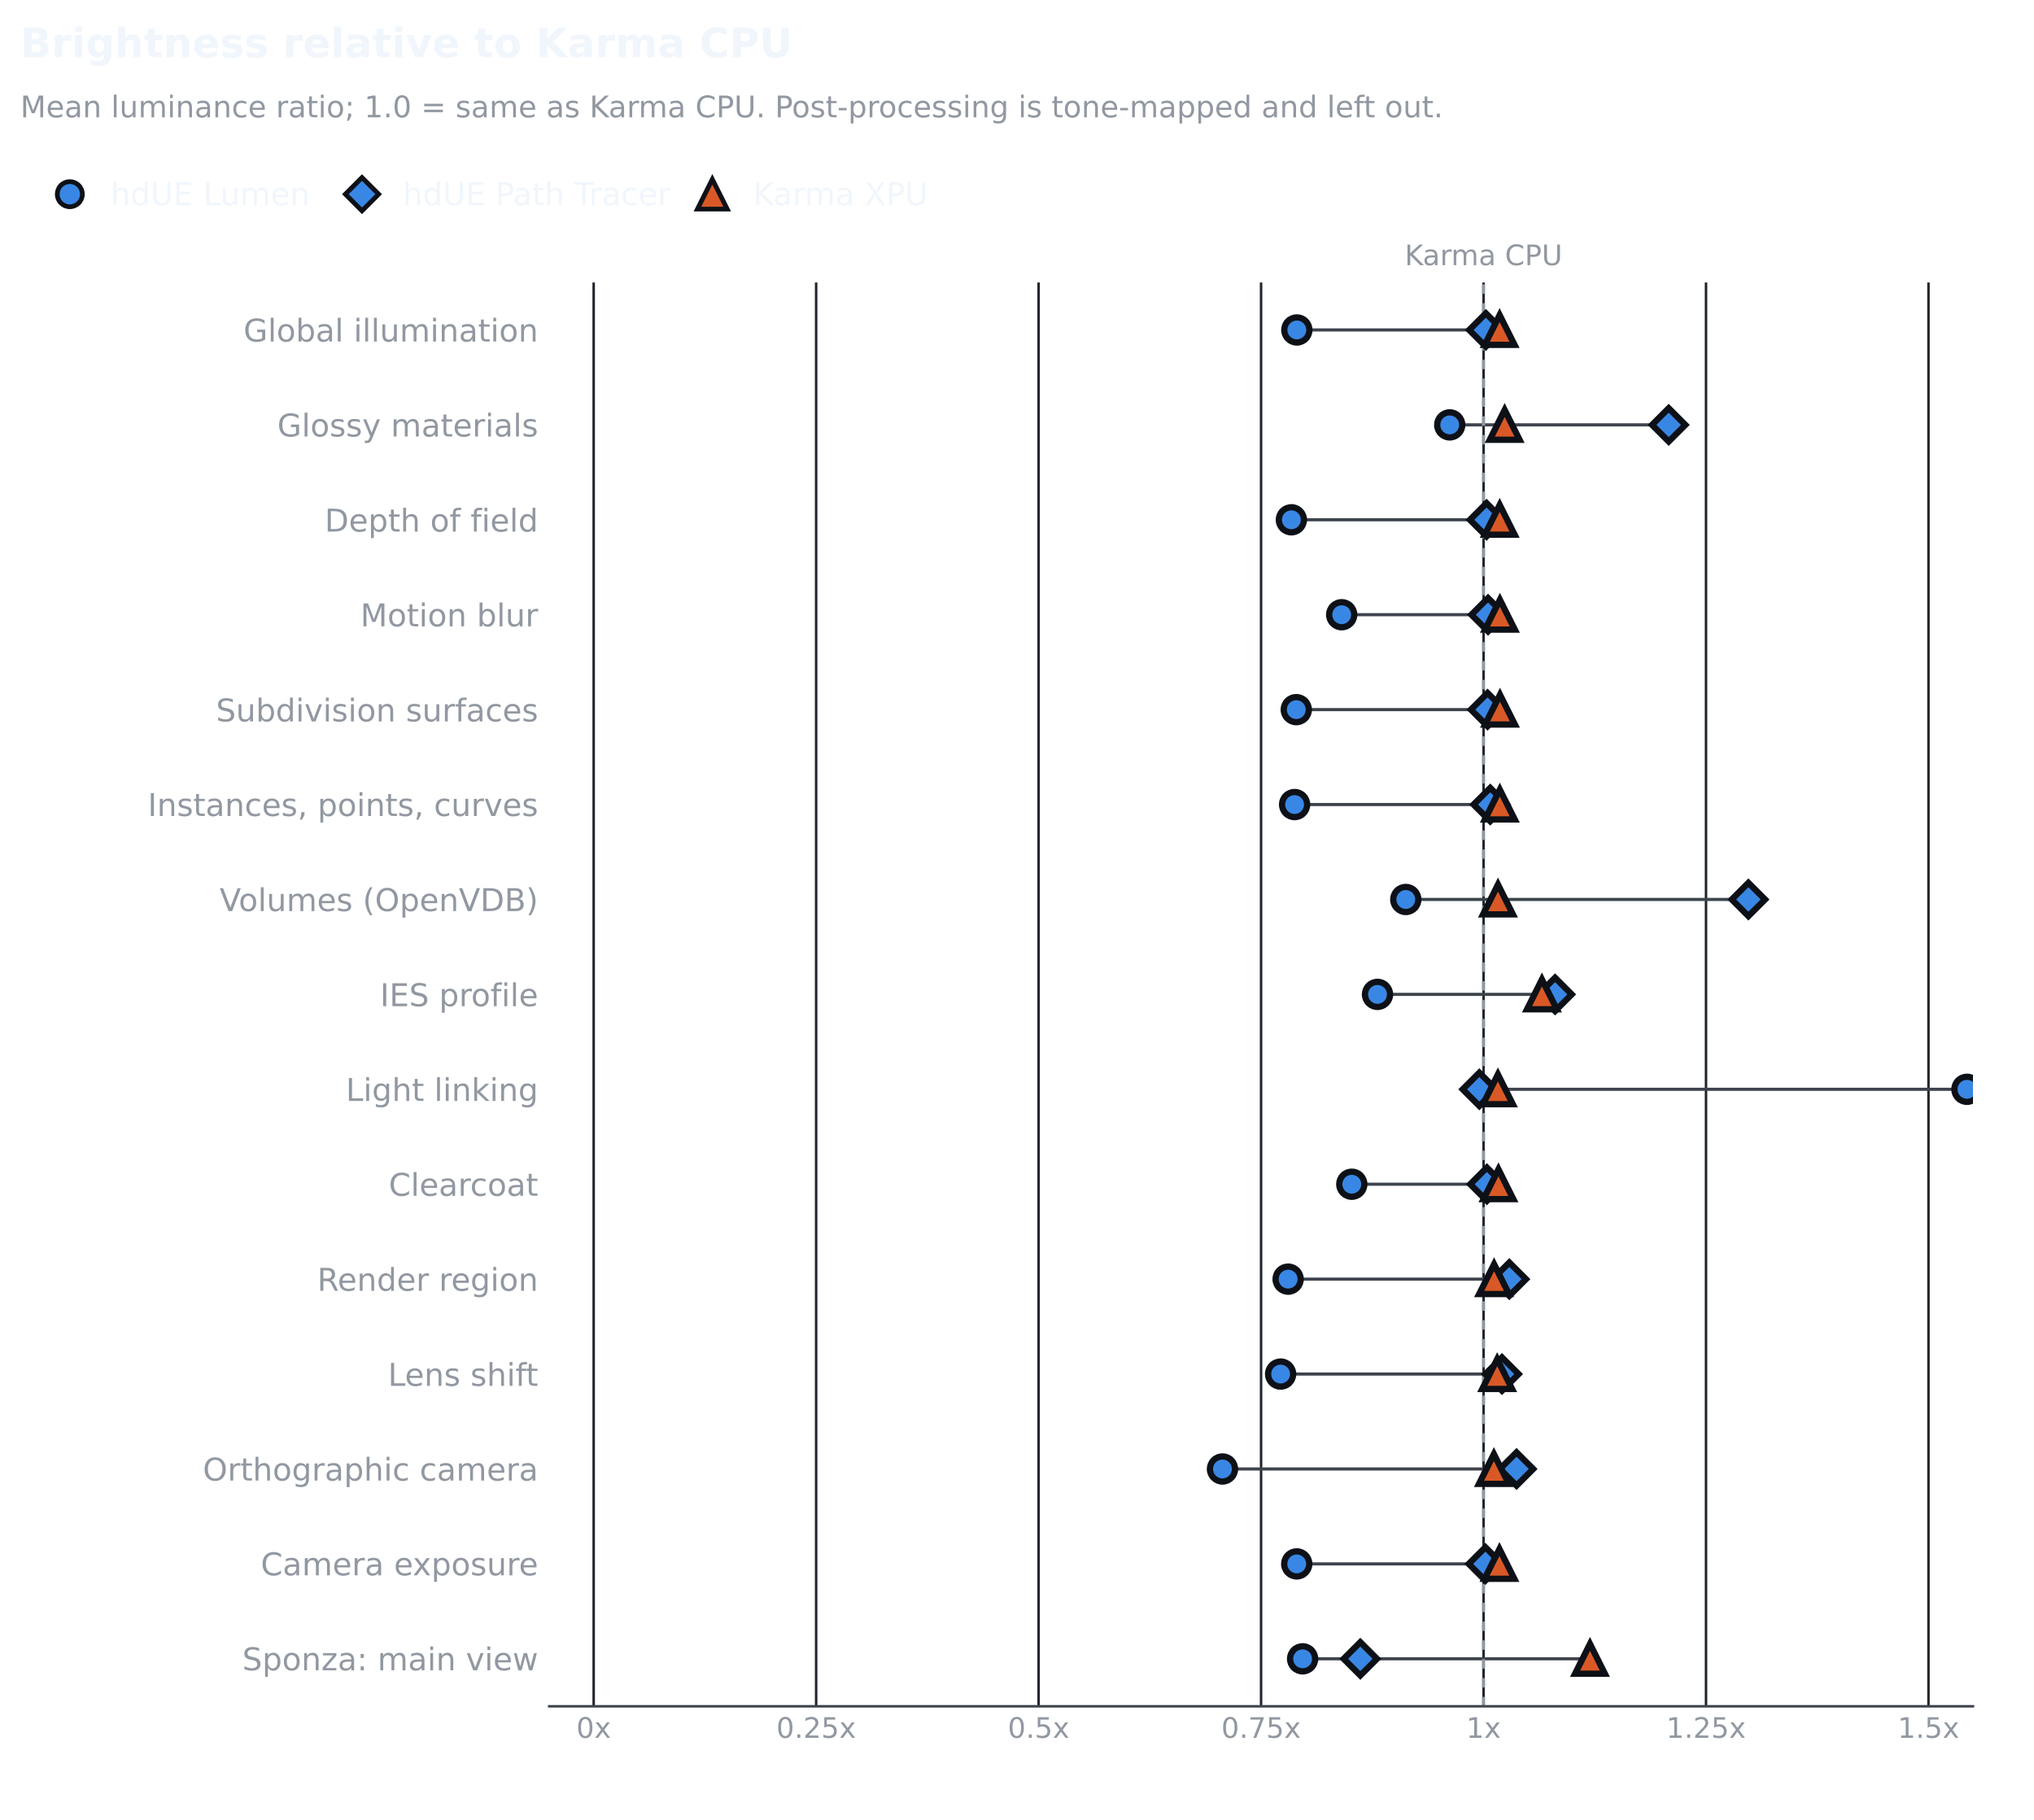
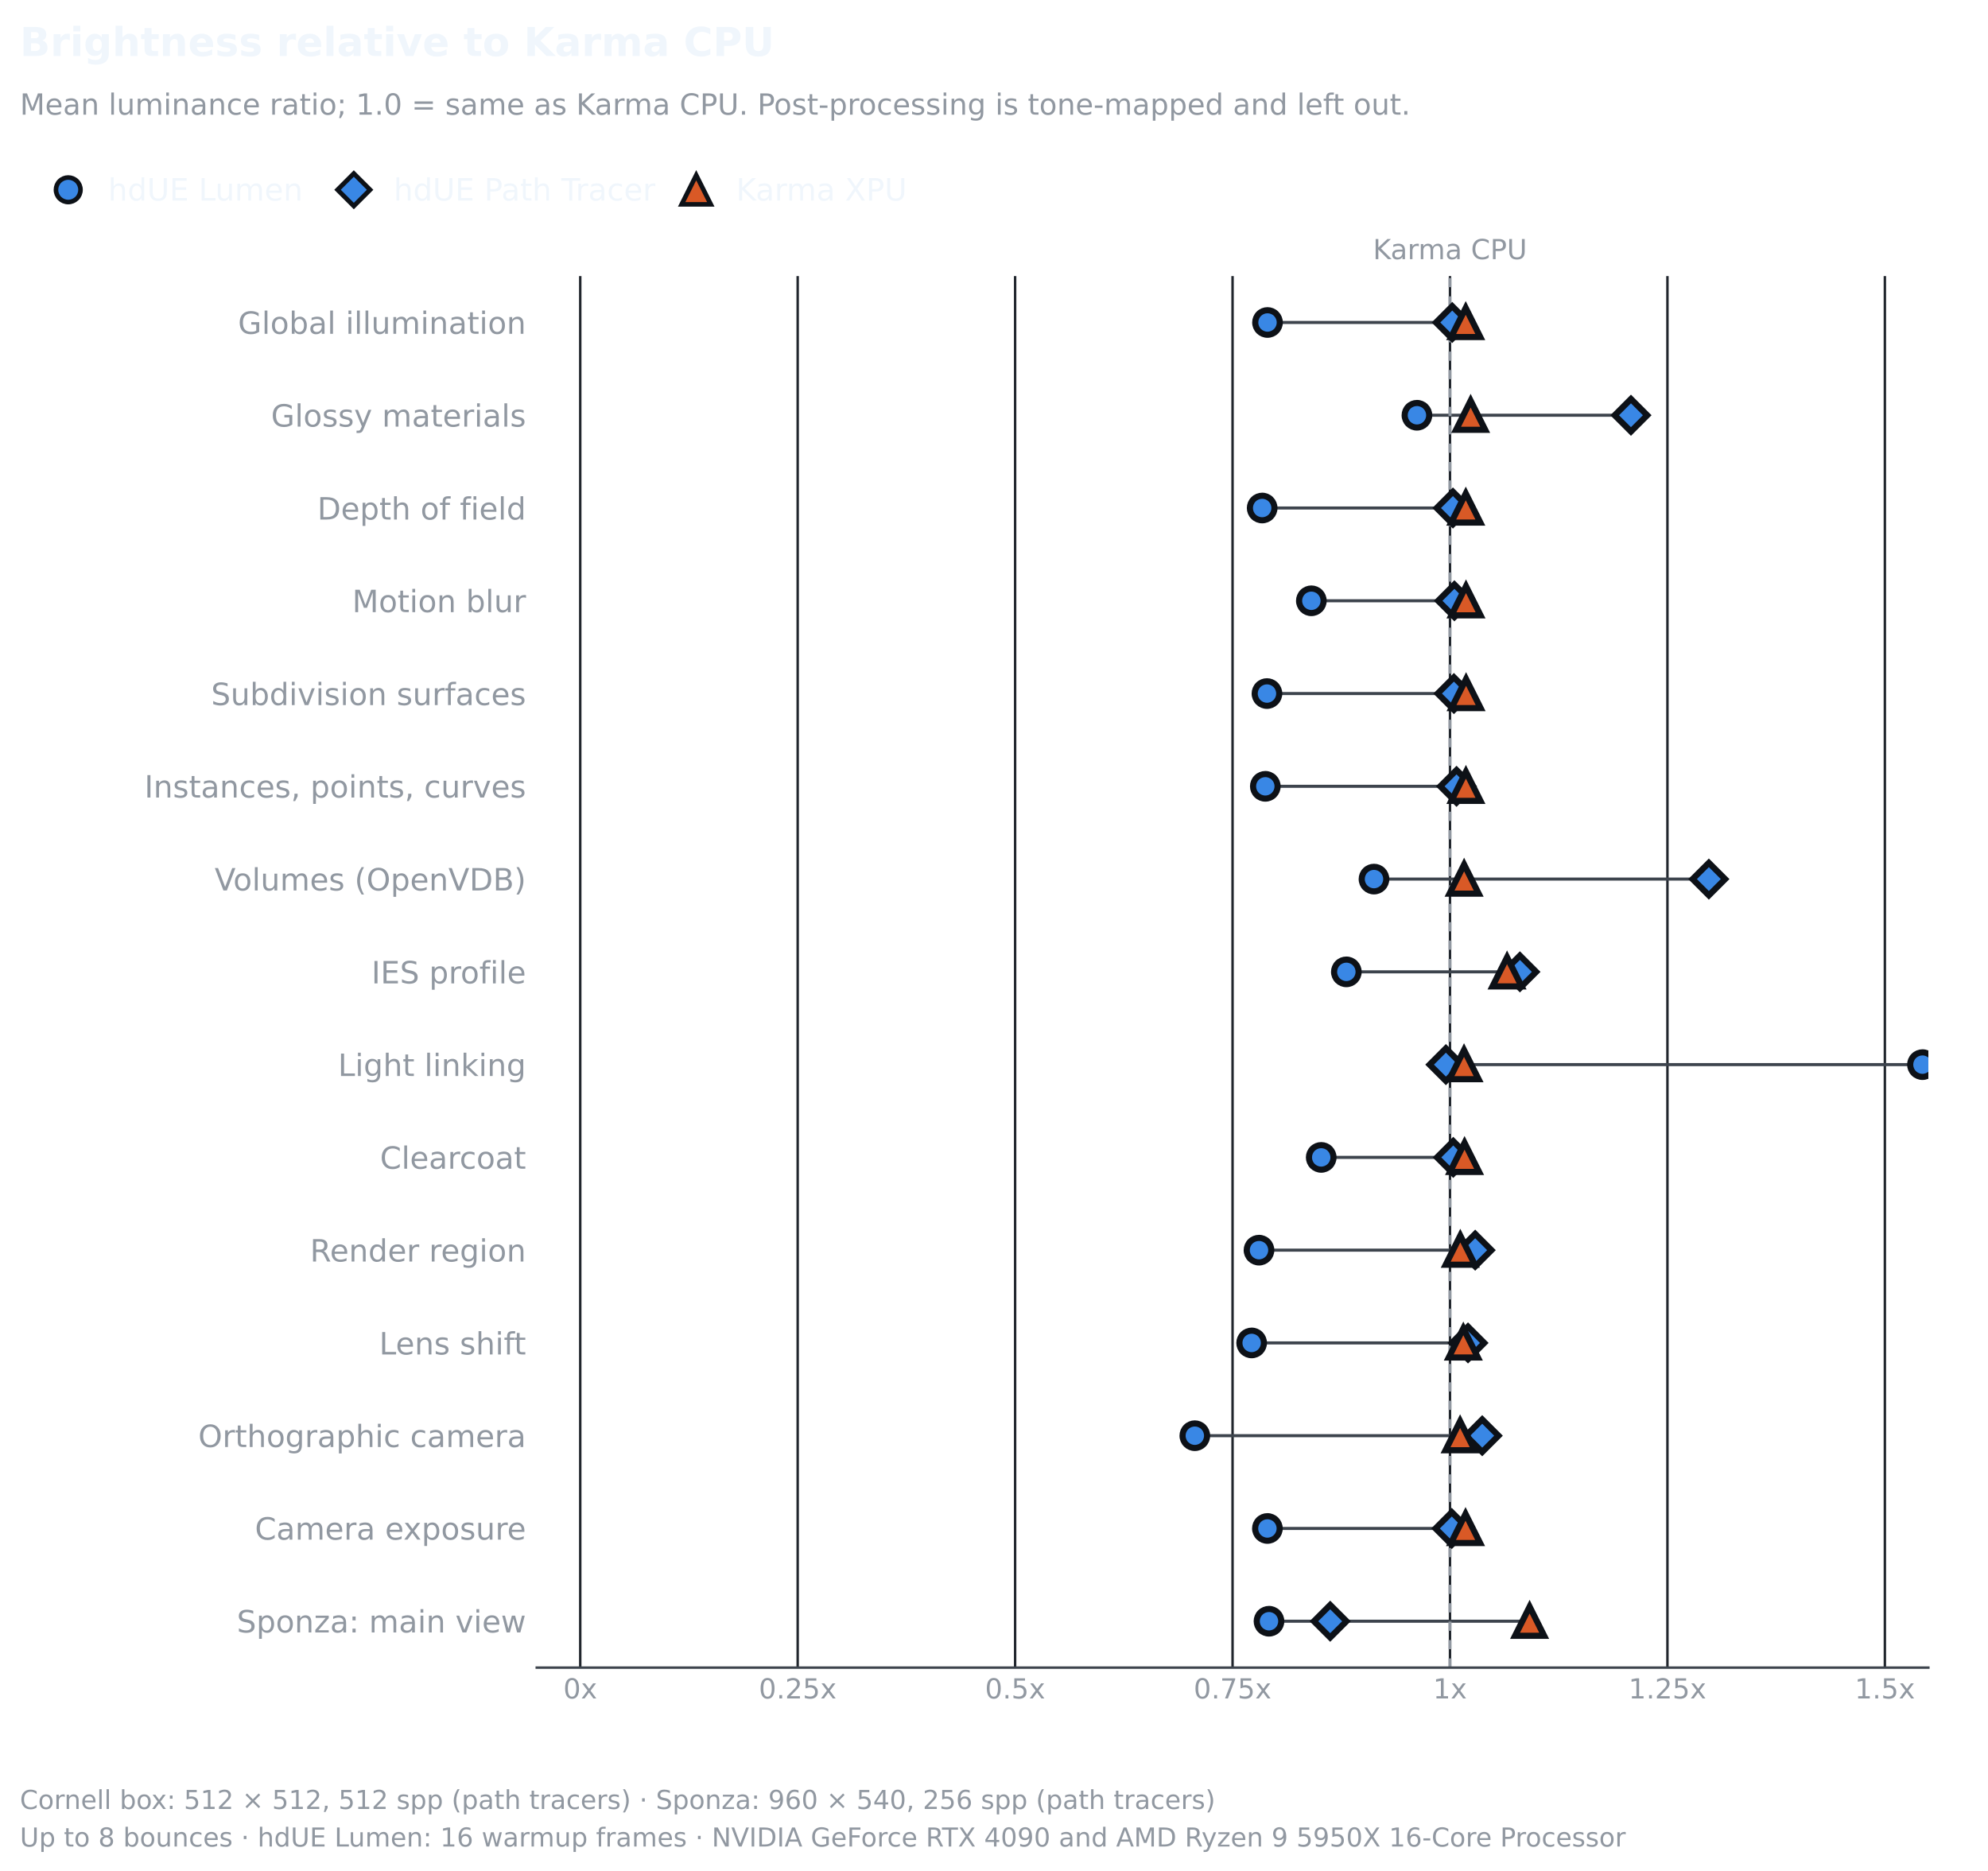
- <svg xmlns="http://www.w3.org/2000/svg" xmlns:xlink="http://www.w3.org/1999/xlink" width="648pt" height="579.6pt" viewBox="0 0 648 579.6" version="1.1">
+ <svg xmlns="http://www.w3.org/2000/svg" xmlns:xlink="http://www.w3.org/1999/xlink" width="648pt" height="609.84pt" viewBox="0 0 648 609.84" version="1.1">
  <defs>
    <style type="text/css">*{stroke-linejoin: round; stroke-linecap: butt}</style>
  </defs>
  <g id="figure_1">
    <g id="patch_1">
-       <path d="M 0 579.6  L 648 579.6  L 648 0  L 0 0  L 0 579.6  z " style="fill: none; opacity: 0" />
+       <path d="M 0 609.84  L 648 609.84  L 648 0  L 0 0  L 0 609.84  z " style="fill: none; opacity: 0" />
    </g>
    <g id="axes_1">
      <g id="patch_2">
        <path d="M 174.96 543.6  L 628.56 543.6  L 628.56 90  L 174.96 90  L 174.96 543.6  z " style="fill: none" />
      </g>
      <g id="matplotlib.axis_1">
        <g id="xtick_1">
          <g id="line2d_1">
-             <path d="M 189.135 543.6  L 189.135 90  " clip-path="url(#ped46e390b0)" style="fill: none; stroke: #21262d; stroke-width: 0.8; stroke-linecap: square" />
+             <path d="M 189.135 543.6  L 189.135 90  " clip-path="url(#pdb62220500)" style="fill: none; stroke: #21262d; stroke-width: 0.8; stroke-linecap: square" />
          </g>
          <g id="line2d_2" />
          <g id="text_1">
            <text style="font-size: 9px; font-family: 'Segoe UI', 'DejaVu Sans'; text-anchor: middle; fill: #9198a1" x="189.135" y="553.652" transform="rotate(-0 189.135 553.6522)">0x</text>
          </g>
        </g>
        <g id="xtick_2">
          <g id="line2d_3">
-             <path d="M 260.01 543.6  L 260.01 90  " clip-path="url(#ped46e390b0)" style="fill: none; stroke: #21262d; stroke-width: 0.8; stroke-linecap: square" />
+             <path d="M 260.01 543.6  L 260.01 90  " clip-path="url(#pdb62220500)" style="fill: none; stroke: #21262d; stroke-width: 0.8; stroke-linecap: square" />
          </g>
          <g id="line2d_4" />
          <g id="text_2">
            <text style="font-size: 9px; font-family: 'Segoe UI', 'DejaVu Sans'; text-anchor: middle; fill: #9198a1" x="260.01" y="553.652" transform="rotate(-0 260.01 553.6522)">0.25x</text>
          </g>
        </g>
        <g id="xtick_3">
          <g id="line2d_5">
-             <path d="M 330.885 543.6  L 330.885 90  " clip-path="url(#ped46e390b0)" style="fill: none; stroke: #21262d; stroke-width: 0.8; stroke-linecap: square" />
+             <path d="M 330.885 543.6  L 330.885 90  " clip-path="url(#pdb62220500)" style="fill: none; stroke: #21262d; stroke-width: 0.8; stroke-linecap: square" />
          </g>
          <g id="line2d_6" />
          <g id="text_3">
            <text style="font-size: 9px; font-family: 'Segoe UI', 'DejaVu Sans'; text-anchor: middle; fill: #9198a1" x="330.885" y="553.652" transform="rotate(-0 330.885 553.6522)">0.5x</text>
          </g>
        </g>
        <g id="xtick_4">
          <g id="line2d_7">
-             <path d="M 401.76 543.6  L 401.76 90  " clip-path="url(#ped46e390b0)" style="fill: none; stroke: #21262d; stroke-width: 0.8; stroke-linecap: square" />
+             <path d="M 401.76 543.6  L 401.76 90  " clip-path="url(#pdb62220500)" style="fill: none; stroke: #21262d; stroke-width: 0.8; stroke-linecap: square" />
          </g>
          <g id="line2d_8" />
          <g id="text_4">
            <text style="font-size: 9px; font-family: 'Segoe UI', 'DejaVu Sans'; text-anchor: middle; fill: #9198a1" x="401.76" y="553.652" transform="rotate(-0 401.76 553.6522)">0.75x</text>
          </g>
        </g>
        <g id="xtick_5">
          <g id="line2d_9">
-             <path d="M 472.635 543.6  L 472.635 90  " clip-path="url(#ped46e390b0)" style="fill: none; stroke: #21262d; stroke-width: 0.8; stroke-linecap: square" />
+             <path d="M 472.635 543.6  L 472.635 90  " clip-path="url(#pdb62220500)" style="fill: none; stroke: #21262d; stroke-width: 0.8; stroke-linecap: square" />
          </g>
          <g id="line2d_10" />
          <g id="text_5">
            <text style="font-size: 9px; font-family: 'Segoe UI', 'DejaVu Sans'; text-anchor: middle; fill: #9198a1" x="472.635" y="553.652" transform="rotate(-0 472.635 553.6522)">1x</text>
          </g>
        </g>
        <g id="xtick_6">
          <g id="line2d_11">
-             <path d="M 543.51 543.6  L 543.51 90  " clip-path="url(#ped46e390b0)" style="fill: none; stroke: #21262d; stroke-width: 0.8; stroke-linecap: square" />
+             <path d="M 543.51 543.6  L 543.51 90  " clip-path="url(#pdb62220500)" style="fill: none; stroke: #21262d; stroke-width: 0.8; stroke-linecap: square" />
          </g>
          <g id="line2d_12" />
          <g id="text_6">
            <text style="font-size: 9px; font-family: 'Segoe UI', 'DejaVu Sans'; text-anchor: middle; fill: #9198a1" x="543.51" y="553.652" transform="rotate(-0 543.51 553.6522)">1.25x</text>
          </g>
        </g>
        <g id="xtick_7">
          <g id="line2d_13">
-             <path d="M 614.385 543.6  L 614.385 90  " clip-path="url(#ped46e390b0)" style="fill: none; stroke: #21262d; stroke-width: 0.8; stroke-linecap: square" />
+             <path d="M 614.385 543.6  L 614.385 90  " clip-path="url(#pdb62220500)" style="fill: none; stroke: #21262d; stroke-width: 0.8; stroke-linecap: square" />
          </g>
          <g id="line2d_14" />
          <g id="text_7">
            <text style="font-size: 9px; font-family: 'Segoe UI', 'DejaVu Sans'; text-anchor: middle; fill: #9198a1" x="614.385" y="553.652" transform="rotate(-0 614.385 553.6522)">1.5x</text>
          </g>
        </g>
      </g>
      <g id="matplotlib.axis_2">
        <g id="ytick_1">
          <g id="line2d_15" />
          <g id="text_8">
            <text style="font-size: 10px; font-family: 'Segoe UI', 'DejaVu Sans'; text-anchor: end; fill: #9198a1" x="171.46" y="108.822" transform="rotate(-0 171.46 108.8216)">Global illumination</text>
          </g>
        </g>
        <g id="ytick_2">
          <g id="line2d_16" />
          <g id="text_9">
            <text style="font-size: 10px; font-family: 'Segoe UI', 'DejaVu Sans'; text-anchor: end; fill: #9198a1" x="171.46" y="139.062" transform="rotate(-0 171.46 139.0616)">Glossy materials</text>
          </g>
        </g>
        <g id="ytick_3">
          <g id="line2d_17" />
          <g id="text_10">
            <text style="font-size: 10px; font-family: 'Segoe UI', 'DejaVu Sans'; text-anchor: end; fill: #9198a1" x="171.46" y="169.355" transform="rotate(-0 171.46 169.3547)">Depth of field</text>
          </g>
        </g>
        <g id="ytick_4">
          <g id="line2d_18" />
          <g id="text_11">
            <text style="font-size: 10px; font-family: 'Segoe UI', 'DejaVu Sans'; text-anchor: end; fill: #9198a1" x="171.46" y="199.542" transform="rotate(-0 171.46 199.5416)">Motion blur</text>
          </g>
        </g>
        <g id="ytick_5">
          <g id="line2d_19" />
          <g id="text_12">
            <text style="font-size: 10px; font-family: 'Segoe UI', 'DejaVu Sans'; text-anchor: end; fill: #9198a1" x="171.46" y="229.835" transform="rotate(-0 171.46 229.8347)">Subdivision surfaces</text>
          </g>
        </g>
        <g id="ytick_6">
          <g id="line2d_20" />
          <g id="text_13">
            <text style="font-size: 10px; font-family: 'Segoe UI', 'DejaVu Sans'; text-anchor: end; fill: #9198a1" x="171.46" y="259.975" transform="rotate(-0 171.46 259.9747)">Instances, points, curves</text>
          </g>
        </g>
        <g id="ytick_7">
          <g id="line2d_21" />
          <g id="text_14">
            <text style="font-size: 10px; font-family: 'Segoe UI', 'DejaVu Sans'; text-anchor: end; fill: #9198a1" x="171.46" y="290.262" transform="rotate(-0 171.46 290.2616)">Volumes (OpenVDB)</text>
          </g>
        </g>
        <g id="ytick_8">
          <g id="line2d_22" />
          <g id="text_15">
            <text style="font-size: 10px; font-family: 'Segoe UI', 'DejaVu Sans'; text-anchor: end; fill: #9198a1" x="171.46" y="320.555" transform="rotate(-0 171.46 320.5547)">IES profile</text>
          </g>
        </g>
        <g id="ytick_9">
          <g id="line2d_23" />
          <g id="text_16">
            <text style="font-size: 10px; font-family: 'Segoe UI', 'DejaVu Sans'; text-anchor: end; fill: #9198a1" x="171.46" y="350.742" transform="rotate(-0 171.46 350.7416)">Light linking</text>
          </g>
        </g>
        <g id="ytick_10">
          <g id="line2d_24" />
          <g id="text_17">
            <text style="font-size: 10px; font-family: 'Segoe UI', 'DejaVu Sans'; text-anchor: end; fill: #9198a1" x="171.46" y="380.982" transform="rotate(-0 171.46 380.9816)">Clearcoat</text>
          </g>
        </g>
        <g id="ytick_11">
          <g id="line2d_25" />
          <g id="text_18">
            <text style="font-size: 10px; font-family: 'Segoe UI', 'DejaVu Sans'; text-anchor: end; fill: #9198a1" x="171.46" y="411.222" transform="rotate(-0 171.46 411.2216)">Render region</text>
          </g>
        </g>
        <g id="ytick_12">
          <g id="line2d_26" />
          <g id="text_19">
            <text style="font-size: 10px; font-family: 'Segoe UI', 'DejaVu Sans'; text-anchor: end; fill: #9198a1" x="171.46" y="441.515" transform="rotate(-0 171.46 441.5147)">Lens shift</text>
          </g>
        </g>
        <g id="ytick_13">
          <g id="line2d_27" />
          <g id="text_20">
            <text style="font-size: 10px; font-family: 'Segoe UI', 'DejaVu Sans'; text-anchor: end; fill: #9198a1" x="171.46" y="471.702" transform="rotate(-0 171.46 471.7016)">Orthographic camera</text>
          </g>
        </g>
        <g id="ytick_14">
          <g id="line2d_28" />
          <g id="text_21">
            <text style="font-size: 10px; font-family: 'Segoe UI', 'DejaVu Sans'; text-anchor: end; fill: #9198a1" x="171.46" y="501.88" transform="rotate(-0 171.46 501.8801)">Camera exposure</text>
          </g>
        </g>
        <g id="ytick_15">
          <g id="line2d_29" />
          <g id="text_22">
            <text style="font-size: 10px; font-family: 'Segoe UI', 'DejaVu Sans'; text-anchor: end; fill: #9198a1" x="171.46" y="532.135" transform="rotate(-0 171.46 532.1347)">Sponza: main view</text>
          </g>
        </g>
      </g>
      <g id="line2d_30">
-         <path d="M 413.15 105.12  L 477.759 105.12  " clip-path="url(#ped46e390b0)" style="fill: none; stroke: #3d444d; stroke-linecap: square" />
+         <path d="M 413.15 105.12  L 477.759 105.12  " clip-path="url(#pdb62220500)" style="fill: none; stroke: #3d444d; stroke-linecap: square" />
      </g>
      <g id="line2d_31">
-         <path d="M 461.857 135.36  L 531.619 135.36  " clip-path="url(#ped46e390b0)" style="fill: none; stroke: #3d444d; stroke-linecap: square" />
+         <path d="M 461.857 135.36  L 531.619 135.36  " clip-path="url(#pdb62220500)" style="fill: none; stroke: #3d444d; stroke-linecap: square" />
      </g>
      <g id="line2d_32">
-         <path d="M 411.409 165.6  L 477.783 165.6  " clip-path="url(#ped46e390b0)" style="fill: none; stroke: #3d444d; stroke-linecap: square" />
+         <path d="M 411.409 165.6  L 477.783 165.6  " clip-path="url(#pdb62220500)" style="fill: none; stroke: #3d444d; stroke-linecap: square" />
      </g>
      <g id="line2d_33">
-         <path d="M 427.441 195.84  L 477.847 195.84  " clip-path="url(#ped46e390b0)" style="fill: none; stroke: #3d444d; stroke-linecap: square" />
+         <path d="M 427.441 195.84  L 477.847 195.84  " clip-path="url(#pdb62220500)" style="fill: none; stroke: #3d444d; stroke-linecap: square" />
      </g>
      <g id="line2d_34">
-         <path d="M 412.973 226.08  L 477.873 226.08  " clip-path="url(#ped46e390b0)" style="fill: none; stroke: #3d444d; stroke-linecap: square" />
+         <path d="M 412.973 226.08  L 477.873 226.08  " clip-path="url(#pdb62220500)" style="fill: none; stroke: #3d444d; stroke-linecap: square" />
      </g>
      <g id="line2d_35">
-         <path d="M 412.437 256.32  L 477.823 256.32  " clip-path="url(#ped46e390b0)" style="fill: none; stroke: #3d444d; stroke-linecap: square" />
+         <path d="M 412.437 256.32  L 477.823 256.32  " clip-path="url(#pdb62220500)" style="fill: none; stroke: #3d444d; stroke-linecap: square" />
      </g>
      <g id="line2d_36">
-         <path d="M 447.86 286.56  L 557.011 286.56  " clip-path="url(#ped46e390b0)" style="fill: none; stroke: #3d444d; stroke-linecap: square" />
+         <path d="M 447.86 286.56  L 557.011 286.56  " clip-path="url(#pdb62220500)" style="fill: none; stroke: #3d444d; stroke-linecap: square" />
      </g>
      <g id="line2d_37">
-         <path d="M 438.849 316.8  L 495.421 316.8  " clip-path="url(#ped46e390b0)" style="fill: none; stroke: #3d444d; stroke-linecap: square" />
+         <path d="M 438.849 316.8  L 495.421 316.8  " clip-path="url(#pdb62220500)" style="fill: none; stroke: #3d444d; stroke-linecap: square" />
      </g>
      <g id="line2d_38">
-         <path d="M 471.293 347.04  L 626.634 347.04  " clip-path="url(#ped46e390b0)" style="fill: none; stroke: #3d444d; stroke-linecap: square" />
+         <path d="M 471.293 347.04  L 626.634 347.04  " clip-path="url(#pdb62220500)" style="fill: none; stroke: #3d444d; stroke-linecap: square" />
      </g>
      <g id="line2d_39">
-         <path d="M 430.657 377.28  L 477.378 377.28  " clip-path="url(#ped46e390b0)" style="fill: none; stroke: #3d444d; stroke-linecap: square" />
+         <path d="M 430.657 377.28  L 477.378 377.28  " clip-path="url(#pdb62220500)" style="fill: none; stroke: #3d444d; stroke-linecap: square" />
      </g>
      <g id="line2d_40">
-         <path d="M 410.377 407.52  L 480.845 407.52  " clip-path="url(#ped46e390b0)" style="fill: none; stroke: #3d444d; stroke-linecap: square" />
+         <path d="M 410.377 407.52  L 480.845 407.52  " clip-path="url(#pdb62220500)" style="fill: none; stroke: #3d444d; stroke-linecap: square" />
      </g>
      <g id="line2d_41">
-         <path d="M 407.98 437.76  L 478.503 437.76  " clip-path="url(#ped46e390b0)" style="fill: none; stroke: #3d444d; stroke-linecap: square" />
+         <path d="M 407.98 437.76  L 478.503 437.76  " clip-path="url(#pdb62220500)" style="fill: none; stroke: #3d444d; stroke-linecap: square" />
      </g>
      <g id="line2d_42">
-         <path d="M 389.46 468  L 483.14 468  " clip-path="url(#ped46e390b0)" style="fill: none; stroke: #3d444d; stroke-linecap: square" />
+         <path d="M 389.46 468  L 483.14 468  " clip-path="url(#pdb62220500)" style="fill: none; stroke: #3d444d; stroke-linecap: square" />
      </g>
      <g id="line2d_43">
-         <path d="M 413.117 498.24  L 477.702 498.24  " clip-path="url(#ped46e390b0)" style="fill: none; stroke: #3d444d; stroke-linecap: square" />
+         <path d="M 413.117 498.24  L 477.702 498.24  " clip-path="url(#pdb62220500)" style="fill: none; stroke: #3d444d; stroke-linecap: square" />
      </g>
      <g id="line2d_44">
-         <path d="M 414.986 528.48  L 506.54 528.48  " clip-path="url(#ped46e390b0)" style="fill: none; stroke: #3d444d; stroke-linecap: square" />
+         <path d="M 413.634 528.48  L 498.584 528.48  " clip-path="url(#pdb62220500)" style="fill: none; stroke: #3d444d; stroke-linecap: square" />
      </g>
      <g id="line2d_45">
-         <path d="M 472.635 543.6  L 472.635 90  " clip-path="url(#ped46e390b0)" style="fill: none; stroke-dasharray: 3,3; stroke-dashoffset: 0; stroke: #9198a1" />
+         <path d="M 472.635 543.6  L 472.635 90  " clip-path="url(#pdb62220500)" style="fill: none; stroke-dasharray: 3,3; stroke-dashoffset: 0; stroke: #9198a1" />
      </g>
      <g id="patch_3">
        <path d="M 174.96 543.6  L 628.56 543.6  " style="fill: none; stroke: #3d444d; stroke-width: 0.8; stroke-linejoin: miter; stroke-linecap: square" />
      </g>
      <g id="text_23">
        <text style="font-size: 9px; font-family: 'Segoe UI', 'DejaVu Sans'; text-anchor: middle; fill: #9198a1" x="472.635" y="84.477" transform="rotate(-0 472.635 84.47716)">Karma CPU</text>
      </g>
      <g id="line2d_46">
        <defs>
-           <path id="m533c2089a9" d="M 0 4  C 1.061 4 2.078 3.579 2.828 2.828  C 3.579 2.078 4 1.061 4 0  C 4 -1.061 3.579 -2.078 2.828 -2.828  C 2.078 -3.579 1.061 -4 0 -4  C -1.061 -4 -2.078 -3.579 -2.828 -2.828  C -3.579 -2.078 -4 -1.061 -4 0  C -4 1.061 -3.579 2.078 -2.828 2.828  C -2.078 3.579 -1.061 4 0 4  z " style="stroke: #0d1117; stroke-width: 2" />
+           <path id="m881082eec8" d="M 0 4  C 1.061 4 2.078 3.579 2.828 2.828  C 3.579 2.078 4 1.061 4 0  C 4 -1.061 3.579 -2.078 2.828 -2.828  C 2.078 -3.579 1.061 -4 0 -4  C -1.061 -4 -2.078 -3.579 -2.828 -2.828  C -3.579 -2.078 -4 -1.061 -4 0  C -4 1.061 -3.579 2.078 -2.828 2.828  C -2.078 3.579 -1.061 4 0 4  z " style="stroke: #0d1117; stroke-width: 2" />
        </defs>
-         <g clip-path="url(#ped46e390b0)">
-           <use xlink:href="#m533c2089a9" x="413.15" y="105.12" style="fill: #3987e5; stroke: #0d1117; stroke-width: 2" />
+         <g clip-path="url(#pdb62220500)">
+           <use xlink:href="#m881082eec8" x="413.15" y="105.12" style="fill: #3987e5; stroke: #0d1117; stroke-width: 2" />
        </g>
      </g>
      <g id="line2d_47">
        <defs>
-           <path id="m0604f01a36" d="M 0 5.303  L 5.303 0  L 0 -5.303  L -5.303 0  z " style="stroke: #0d1117; stroke-width: 2; stroke-linejoin: miter" />
+           <path id="m484deb08c0" d="M 0 5.303  L 5.303 0  L 0 -5.303  L -5.303 0  z " style="stroke: #0d1117; stroke-width: 2; stroke-linejoin: miter" />
        </defs>
-         <g clip-path="url(#ped46e390b0)">
-           <use xlink:href="#m0604f01a36" x="473.367" y="105.12" style="fill: #3987e5; stroke: #0d1117; stroke-width: 2; stroke-linejoin: miter" />
+         <g clip-path="url(#pdb62220500)">
+           <use xlink:href="#m484deb08c0" x="473.367" y="105.12" style="fill: #3987e5; stroke: #0d1117; stroke-width: 2; stroke-linejoin: miter" />
        </g>
      </g>
      <g id="line2d_48">
        <defs>
-           <path id="ma9062a4e14" d="M 0 -4.75  L -4.75 4.75  L 4.75 4.75  z " style="stroke: #0d1117; stroke-width: 2; stroke-linejoin: miter" />
+           <path id="md2a7638e0c" d="M 0 -4.75  L -4.75 4.75  L 4.75 4.75  z " style="stroke: #0d1117; stroke-width: 2; stroke-linejoin: miter" />
        </defs>
-         <g clip-path="url(#ped46e390b0)">
-           <use xlink:href="#ma9062a4e14" x="477.759" y="105.12" style="fill: #d95926; stroke: #0d1117; stroke-width: 2; stroke-linejoin: miter" />
+         <g clip-path="url(#pdb62220500)">
+           <use xlink:href="#md2a7638e0c" x="477.759" y="105.12" style="fill: #d95926; stroke: #0d1117; stroke-width: 2; stroke-linejoin: miter" />
        </g>
      </g>
      <g id="line2d_49">
-         <g clip-path="url(#ped46e390b0)">
-           <use xlink:href="#m533c2089a9" x="461.857" y="135.36" style="fill: #3987e5; stroke: #0d1117; stroke-width: 2" />
+         <g clip-path="url(#pdb62220500)">
+           <use xlink:href="#m881082eec8" x="461.857" y="135.36" style="fill: #3987e5; stroke: #0d1117; stroke-width: 2" />
        </g>
      </g>
      <g id="line2d_50">
-         <g clip-path="url(#ped46e390b0)">
-           <use xlink:href="#m0604f01a36" x="531.619" y="135.36" style="fill: #3987e5; stroke: #0d1117; stroke-width: 2; stroke-linejoin: miter" />
+         <g clip-path="url(#pdb62220500)">
+           <use xlink:href="#m484deb08c0" x="531.619" y="135.36" style="fill: #3987e5; stroke: #0d1117; stroke-width: 2; stroke-linejoin: miter" />
        </g>
      </g>
      <g id="line2d_51">
-         <g clip-path="url(#ped46e390b0)">
-           <use xlink:href="#ma9062a4e14" x="479.362" y="135.36" style="fill: #d95926; stroke: #0d1117; stroke-width: 2; stroke-linejoin: miter" />
+         <g clip-path="url(#pdb62220500)">
+           <use xlink:href="#md2a7638e0c" x="479.362" y="135.36" style="fill: #d95926; stroke: #0d1117; stroke-width: 2; stroke-linejoin: miter" />
        </g>
      </g>
      <g id="line2d_52">
-         <g clip-path="url(#ped46e390b0)">
-           <use xlink:href="#m533c2089a9" x="411.409" y="165.6" style="fill: #3987e5; stroke: #0d1117; stroke-width: 2" />
+         <g clip-path="url(#pdb62220500)">
+           <use xlink:href="#m881082eec8" x="411.409" y="165.6" style="fill: #3987e5; stroke: #0d1117; stroke-width: 2" />
        </g>
      </g>
      <g id="line2d_53">
-         <g clip-path="url(#ped46e390b0)">
-           <use xlink:href="#m0604f01a36" x="473.591" y="165.6" style="fill: #3987e5; stroke: #0d1117; stroke-width: 2; stroke-linejoin: miter" />
+         <g clip-path="url(#pdb62220500)">
+           <use xlink:href="#m484deb08c0" x="473.591" y="165.6" style="fill: #3987e5; stroke: #0d1117; stroke-width: 2; stroke-linejoin: miter" />
        </g>
      </g>
      <g id="line2d_54">
-         <g clip-path="url(#ped46e390b0)">
-           <use xlink:href="#ma9062a4e14" x="477.783" y="165.6" style="fill: #d95926; stroke: #0d1117; stroke-width: 2; stroke-linejoin: miter" />
+         <g clip-path="url(#pdb62220500)">
+           <use xlink:href="#md2a7638e0c" x="477.783" y="165.6" style="fill: #d95926; stroke: #0d1117; stroke-width: 2; stroke-linejoin: miter" />
        </g>
      </g>
      <g id="line2d_55">
-         <g clip-path="url(#ped46e390b0)">
-           <use xlink:href="#m533c2089a9" x="427.441" y="195.84" style="fill: #3987e5; stroke: #0d1117; stroke-width: 2" />
+         <g clip-path="url(#pdb62220500)">
+           <use xlink:href="#m881082eec8" x="427.441" y="195.84" style="fill: #3987e5; stroke: #0d1117; stroke-width: 2" />
        </g>
      </g>
      <g id="line2d_56">
-         <g clip-path="url(#ped46e390b0)">
-           <use xlink:href="#m0604f01a36" x="474.066" y="195.84" style="fill: #3987e5; stroke: #0d1117; stroke-width: 2; stroke-linejoin: miter" />
+         <g clip-path="url(#pdb62220500)">
+           <use xlink:href="#m484deb08c0" x="474.066" y="195.84" style="fill: #3987e5; stroke: #0d1117; stroke-width: 2; stroke-linejoin: miter" />
        </g>
      </g>
      <g id="line2d_57">
-         <g clip-path="url(#ped46e390b0)">
-           <use xlink:href="#ma9062a4e14" x="477.847" y="195.84" style="fill: #d95926; stroke: #0d1117; stroke-width: 2; stroke-linejoin: miter" />
+         <g clip-path="url(#pdb62220500)">
+           <use xlink:href="#md2a7638e0c" x="477.847" y="195.84" style="fill: #d95926; stroke: #0d1117; stroke-width: 2; stroke-linejoin: miter" />
        </g>
      </g>
      <g id="line2d_58">
-         <g clip-path="url(#ped46e390b0)">
-           <use xlink:href="#m533c2089a9" x="412.973" y="226.08" style="fill: #3987e5; stroke: #0d1117; stroke-width: 2" />
+         <g clip-path="url(#pdb62220500)">
+           <use xlink:href="#m881082eec8" x="412.973" y="226.08" style="fill: #3987e5; stroke: #0d1117; stroke-width: 2" />
        </g>
      </g>
      <g id="line2d_59">
-         <g clip-path="url(#ped46e390b0)">
-           <use xlink:href="#m0604f01a36" x="473.912" y="226.08" style="fill: #3987e5; stroke: #0d1117; stroke-width: 2; stroke-linejoin: miter" />
+         <g clip-path="url(#pdb62220500)">
+           <use xlink:href="#m484deb08c0" x="473.912" y="226.08" style="fill: #3987e5; stroke: #0d1117; stroke-width: 2; stroke-linejoin: miter" />
        </g>
      </g>
      <g id="line2d_60">
-         <g clip-path="url(#ped46e390b0)">
-           <use xlink:href="#ma9062a4e14" x="477.873" y="226.08" style="fill: #d95926; stroke: #0d1117; stroke-width: 2; stroke-linejoin: miter" />
+         <g clip-path="url(#pdb62220500)">
+           <use xlink:href="#md2a7638e0c" x="477.873" y="226.08" style="fill: #d95926; stroke: #0d1117; stroke-width: 2; stroke-linejoin: miter" />
        </g>
      </g>
      <g id="line2d_61">
-         <g clip-path="url(#ped46e390b0)">
-           <use xlink:href="#m533c2089a9" x="412.437" y="256.32" style="fill: #3987e5; stroke: #0d1117; stroke-width: 2" />
+         <g clip-path="url(#pdb62220500)">
+           <use xlink:href="#m881082eec8" x="412.437" y="256.32" style="fill: #3987e5; stroke: #0d1117; stroke-width: 2" />
        </g>
      </g>
      <g id="line2d_62">
-         <g clip-path="url(#ped46e390b0)">
-           <use xlink:href="#m0604f01a36" x="474.762" y="256.32" style="fill: #3987e5; stroke: #0d1117; stroke-width: 2; stroke-linejoin: miter" />
+         <g clip-path="url(#pdb62220500)">
+           <use xlink:href="#m484deb08c0" x="474.762" y="256.32" style="fill: #3987e5; stroke: #0d1117; stroke-width: 2; stroke-linejoin: miter" />
        </g>
      </g>
      <g id="line2d_63">
-         <g clip-path="url(#ped46e390b0)">
-           <use xlink:href="#ma9062a4e14" x="477.823" y="256.32" style="fill: #d95926; stroke: #0d1117; stroke-width: 2; stroke-linejoin: miter" />
+         <g clip-path="url(#pdb62220500)">
+           <use xlink:href="#md2a7638e0c" x="477.823" y="256.32" style="fill: #d95926; stroke: #0d1117; stroke-width: 2; stroke-linejoin: miter" />
        </g>
      </g>
      <g id="line2d_64">
-         <g clip-path="url(#ped46e390b0)">
-           <use xlink:href="#m533c2089a9" x="447.86" y="286.56" style="fill: #3987e5; stroke: #0d1117; stroke-width: 2" />
+         <g clip-path="url(#pdb62220500)">
+           <use xlink:href="#m881082eec8" x="447.86" y="286.56" style="fill: #3987e5; stroke: #0d1117; stroke-width: 2" />
        </g>
      </g>
      <g id="line2d_65">
-         <g clip-path="url(#ped46e390b0)">
-           <use xlink:href="#m0604f01a36" x="557.011" y="286.56" style="fill: #3987e5; stroke: #0d1117; stroke-width: 2; stroke-linejoin: miter" />
+         <g clip-path="url(#pdb62220500)">
+           <use xlink:href="#m484deb08c0" x="557.011" y="286.56" style="fill: #3987e5; stroke: #0d1117; stroke-width: 2; stroke-linejoin: miter" />
        </g>
      </g>
      <g id="line2d_66">
-         <g clip-path="url(#ped46e390b0)">
-           <use xlink:href="#ma9062a4e14" x="477.238" y="286.56" style="fill: #d95926; stroke: #0d1117; stroke-width: 2; stroke-linejoin: miter" />
+         <g clip-path="url(#pdb62220500)">
+           <use xlink:href="#md2a7638e0c" x="477.238" y="286.56" style="fill: #d95926; stroke: #0d1117; stroke-width: 2; stroke-linejoin: miter" />
        </g>
      </g>
      <g id="line2d_67">
-         <g clip-path="url(#ped46e390b0)">
-           <use xlink:href="#m533c2089a9" x="438.849" y="316.8" style="fill: #3987e5; stroke: #0d1117; stroke-width: 2" />
+         <g clip-path="url(#pdb62220500)">
+           <use xlink:href="#m881082eec8" x="438.849" y="316.8" style="fill: #3987e5; stroke: #0d1117; stroke-width: 2" />
        </g>
      </g>
      <g id="line2d_68">
-         <g clip-path="url(#ped46e390b0)">
-           <use xlink:href="#m0604f01a36" x="495.421" y="316.8" style="fill: #3987e5; stroke: #0d1117; stroke-width: 2; stroke-linejoin: miter" />
+         <g clip-path="url(#pdb62220500)">
+           <use xlink:href="#m484deb08c0" x="495.421" y="316.8" style="fill: #3987e5; stroke: #0d1117; stroke-width: 2; stroke-linejoin: miter" />
        </g>
      </g>
      <g id="line2d_69">
-         <g clip-path="url(#ped46e390b0)">
-           <use xlink:href="#ma9062a4e14" x="491.234" y="316.8" style="fill: #d95926; stroke: #0d1117; stroke-width: 2; stroke-linejoin: miter" />
+         <g clip-path="url(#pdb62220500)">
+           <use xlink:href="#md2a7638e0c" x="491.234" y="316.8" style="fill: #d95926; stroke: #0d1117; stroke-width: 2; stroke-linejoin: miter" />
        </g>
      </g>
      <g id="line2d_70">
-         <g clip-path="url(#ped46e390b0)">
-           <use xlink:href="#m533c2089a9" x="626.634" y="347.04" style="fill: #3987e5; stroke: #0d1117; stroke-width: 2" />
+         <g clip-path="url(#pdb62220500)">
+           <use xlink:href="#m881082eec8" x="626.634" y="347.04" style="fill: #3987e5; stroke: #0d1117; stroke-width: 2" />
        </g>
      </g>
      <g id="line2d_71">
-         <g clip-path="url(#ped46e390b0)">
-           <use xlink:href="#m0604f01a36" x="471.293" y="347.04" style="fill: #3987e5; stroke: #0d1117; stroke-width: 2; stroke-linejoin: miter" />
+         <g clip-path="url(#pdb62220500)">
+           <use xlink:href="#m484deb08c0" x="471.293" y="347.04" style="fill: #3987e5; stroke: #0d1117; stroke-width: 2; stroke-linejoin: miter" />
        </g>
      </g>
      <g id="line2d_72">
-         <g clip-path="url(#ped46e390b0)">
-           <use xlink:href="#ma9062a4e14" x="477.207" y="347.04" style="fill: #d95926; stroke: #0d1117; stroke-width: 2; stroke-linejoin: miter" />
+         <g clip-path="url(#pdb62220500)">
+           <use xlink:href="#md2a7638e0c" x="477.207" y="347.04" style="fill: #d95926; stroke: #0d1117; stroke-width: 2; stroke-linejoin: miter" />
        </g>
      </g>
      <g id="line2d_73">
-         <g clip-path="url(#ped46e390b0)">
-           <use xlink:href="#m533c2089a9" x="430.657" y="377.28" style="fill: #3987e5; stroke: #0d1117; stroke-width: 2" />
+         <g clip-path="url(#pdb62220500)">
+           <use xlink:href="#m881082eec8" x="430.657" y="377.28" style="fill: #3987e5; stroke: #0d1117; stroke-width: 2" />
        </g>
      </g>
      <g id="line2d_74">
-         <g clip-path="url(#ped46e390b0)">
-           <use xlink:href="#m0604f01a36" x="473.694" y="377.28" style="fill: #3987e5; stroke: #0d1117; stroke-width: 2; stroke-linejoin: miter" />
+         <g clip-path="url(#pdb62220500)">
+           <use xlink:href="#m484deb08c0" x="473.694" y="377.28" style="fill: #3987e5; stroke: #0d1117; stroke-width: 2; stroke-linejoin: miter" />
        </g>
      </g>
      <g id="line2d_75">
-         <g clip-path="url(#ped46e390b0)">
-           <use xlink:href="#ma9062a4e14" x="477.378" y="377.28" style="fill: #d95926; stroke: #0d1117; stroke-width: 2; stroke-linejoin: miter" />
+         <g clip-path="url(#pdb62220500)">
+           <use xlink:href="#md2a7638e0c" x="477.378" y="377.28" style="fill: #d95926; stroke: #0d1117; stroke-width: 2; stroke-linejoin: miter" />
        </g>
      </g>
      <g id="line2d_76">
-         <g clip-path="url(#ped46e390b0)">
-           <use xlink:href="#m533c2089a9" x="410.377" y="407.52" style="fill: #3987e5; stroke: #0d1117; stroke-width: 2" />
+         <g clip-path="url(#pdb62220500)">
+           <use xlink:href="#m881082eec8" x="410.377" y="407.52" style="fill: #3987e5; stroke: #0d1117; stroke-width: 2" />
        </g>
      </g>
      <g id="line2d_77">
-         <g clip-path="url(#ped46e390b0)">
-           <use xlink:href="#m0604f01a36" x="480.845" y="407.52" style="fill: #3987e5; stroke: #0d1117; stroke-width: 2; stroke-linejoin: miter" />
+         <g clip-path="url(#pdb62220500)">
+           <use xlink:href="#m484deb08c0" x="480.845" y="407.52" style="fill: #3987e5; stroke: #0d1117; stroke-width: 2; stroke-linejoin: miter" />
        </g>
      </g>
      <g id="line2d_78">
-         <g clip-path="url(#ped46e390b0)">
-           <use xlink:href="#ma9062a4e14" x="475.989" y="407.52" style="fill: #d95926; stroke: #0d1117; stroke-width: 2; stroke-linejoin: miter" />
+         <g clip-path="url(#pdb62220500)">
+           <use xlink:href="#md2a7638e0c" x="475.989" y="407.52" style="fill: #d95926; stroke: #0d1117; stroke-width: 2; stroke-linejoin: miter" />
        </g>
      </g>
      <g id="line2d_79">
-         <g clip-path="url(#ped46e390b0)">
-           <use xlink:href="#m533c2089a9" x="407.98" y="437.76" style="fill: #3987e5; stroke: #0d1117; stroke-width: 2" />
+         <g clip-path="url(#pdb62220500)">
+           <use xlink:href="#m881082eec8" x="407.98" y="437.76" style="fill: #3987e5; stroke: #0d1117; stroke-width: 2" />
        </g>
      </g>
      <g id="line2d_80">
-         <g clip-path="url(#ped46e390b0)">
-           <use xlink:href="#m0604f01a36" x="478.503" y="437.76" style="fill: #3987e5; stroke: #0d1117; stroke-width: 2; stroke-linejoin: miter" />
+         <g clip-path="url(#pdb62220500)">
+           <use xlink:href="#m484deb08c0" x="478.503" y="437.76" style="fill: #3987e5; stroke: #0d1117; stroke-width: 2; stroke-linejoin: miter" />
        </g>
      </g>
      <g id="line2d_81">
-         <g clip-path="url(#ped46e390b0)">
-           <use xlink:href="#ma9062a4e14" x="476.979" y="437.76" style="fill: #d95926; stroke: #0d1117; stroke-width: 2; stroke-linejoin: miter" />
+         <g clip-path="url(#pdb62220500)">
+           <use xlink:href="#md2a7638e0c" x="476.979" y="437.76" style="fill: #d95926; stroke: #0d1117; stroke-width: 2; stroke-linejoin: miter" />
        </g>
      </g>
      <g id="line2d_82">
-         <g clip-path="url(#ped46e390b0)">
-           <use xlink:href="#m533c2089a9" x="389.46" y="468" style="fill: #3987e5; stroke: #0d1117; stroke-width: 2" />
+         <g clip-path="url(#pdb62220500)">
+           <use xlink:href="#m881082eec8" x="389.46" y="468" style="fill: #3987e5; stroke: #0d1117; stroke-width: 2" />
        </g>
      </g>
      <g id="line2d_83">
-         <g clip-path="url(#ped46e390b0)">
-           <use xlink:href="#m0604f01a36" x="483.14" y="468" style="fill: #3987e5; stroke: #0d1117; stroke-width: 2; stroke-linejoin: miter" />
+         <g clip-path="url(#pdb62220500)">
+           <use xlink:href="#m484deb08c0" x="483.14" y="468" style="fill: #3987e5; stroke: #0d1117; stroke-width: 2; stroke-linejoin: miter" />
        </g>
      </g>
      <g id="line2d_84">
-         <g clip-path="url(#ped46e390b0)">
-           <use xlink:href="#ma9062a4e14" x="475.931" y="468" style="fill: #d95926; stroke: #0d1117; stroke-width: 2; stroke-linejoin: miter" />
+         <g clip-path="url(#pdb62220500)">
+           <use xlink:href="#md2a7638e0c" x="475.931" y="468" style="fill: #d95926; stroke: #0d1117; stroke-width: 2; stroke-linejoin: miter" />
        </g>
      </g>
      <g id="line2d_85">
-         <g clip-path="url(#ped46e390b0)">
-           <use xlink:href="#m533c2089a9" x="413.117" y="498.24" style="fill: #3987e5; stroke: #0d1117; stroke-width: 2" />
+         <g clip-path="url(#pdb62220500)">
+           <use xlink:href="#m881082eec8" x="413.117" y="498.24" style="fill: #3987e5; stroke: #0d1117; stroke-width: 2" />
        </g>
      </g>
      <g id="line2d_86">
-         <g clip-path="url(#ped46e390b0)">
-           <use xlink:href="#m0604f01a36" x="473.219" y="498.24" style="fill: #3987e5; stroke: #0d1117; stroke-width: 2; stroke-linejoin: miter" />
+         <g clip-path="url(#pdb62220500)">
+           <use xlink:href="#m484deb08c0" x="473.219" y="498.24" style="fill: #3987e5; stroke: #0d1117; stroke-width: 2; stroke-linejoin: miter" />
        </g>
      </g>
      <g id="line2d_87">
-         <g clip-path="url(#ped46e390b0)">
-           <use xlink:href="#ma9062a4e14" x="477.702" y="498.24" style="fill: #d95926; stroke: #0d1117; stroke-width: 2; stroke-linejoin: miter" />
+         <g clip-path="url(#pdb62220500)">
+           <use xlink:href="#md2a7638e0c" x="477.702" y="498.24" style="fill: #d95926; stroke: #0d1117; stroke-width: 2; stroke-linejoin: miter" />
        </g>
      </g>
      <g id="line2d_88">
-         <g clip-path="url(#ped46e390b0)">
-           <use xlink:href="#m533c2089a9" x="414.986" y="528.48" style="fill: #3987e5; stroke: #0d1117; stroke-width: 2" />
+         <g clip-path="url(#pdb62220500)">
+           <use xlink:href="#m881082eec8" x="413.634" y="528.48" style="fill: #3987e5; stroke: #0d1117; stroke-width: 2" />
        </g>
      </g>
      <g id="line2d_89">
-         <g clip-path="url(#ped46e390b0)">
-           <use xlink:href="#m0604f01a36" x="433.378" y="528.48" style="fill: #3987e5; stroke: #0d1117; stroke-width: 2; stroke-linejoin: miter" />
+         <g clip-path="url(#pdb62220500)">
+           <use xlink:href="#m484deb08c0" x="433.584" y="528.48" style="fill: #3987e5; stroke: #0d1117; stroke-width: 2; stroke-linejoin: miter" />
        </g>
      </g>
      <g id="line2d_90">
-         <g clip-path="url(#ped46e390b0)">
-           <use xlink:href="#ma9062a4e14" x="506.54" y="528.48" style="fill: #d95926; stroke: #0d1117; stroke-width: 2; stroke-linejoin: miter" />
+         <g clip-path="url(#pdb62220500)">
+           <use xlink:href="#md2a7638e0c" x="498.584" y="528.48" style="fill: #d95926; stroke: #0d1117; stroke-width: 2; stroke-linejoin: miter" />
        </g>
      </g>
    </g>
    <g id="text_24">
      <text style="font-weight: 700; font-size: 13px; font-family: 'Segoe UI', 'DejaVu Sans'; text-anchor: start; fill: #f0f6fc" x="6.48" y="18.264" transform="rotate(-0 6.48 18.26406)">Brightness relative to Karma CPU</text>
    </g>
    <g id="text_25">
      <text style="font-size: 9.5px; font-family: 'Segoe UI', 'DejaVu Sans'; text-anchor: start; fill: #9198a1" x="6.48" y="37.374" transform="rotate(-0 6.48 37.37391)">Mean luminance ratio; 1.0 = same as Karma CPU. Post-processing is tone-mapped and left out.</text>
+     </g>
+     <g id="text_26">
+       <text style="font-size: 8.5px; font-family: 'Segoe UI', 'DejaVu Sans'; text-anchor: start; fill: #9198a1" x="6.48" y="589.68" transform="rotate(-0 6.48 589.68)">Cornell box: 512 × 512, 512 spp (path tracers) · Sponza: 960 × 540, 256 spp (path tracers)</text>
+     </g>
+     <g id="text_27">
+       <text style="font-size: 8.5px; font-family: 'Segoe UI', 'DejaVu Sans'; text-anchor: start; fill: #9198a1" x="6.48" y="601.92" transform="rotate(-0 6.48 601.92)">Up to 8 bounces · hdUE Lumen: 16 warmup frames · NVIDIA GeForce RTX 4090 and AMD Ryzen 9 5950X 16-Core Processor</text>
    </g>
    <g id="legend_1">
      <g id="line2d_91">
        <defs>
-           <path id="mf4beeb4fe9" d="M 0 4  C 1.061 4 2.078 3.579 2.828 2.828  C 3.579 2.078 4 1.061 4 0  C 4 -1.061 3.579 -2.078 2.828 -2.828  C 2.078 -3.579 1.061 -4 0 -4  C -1.061 -4 -2.078 -3.579 -2.828 -2.828  C -3.579 -2.078 -4 -1.061 -4 0  C -4 1.061 -3.579 2.078 -2.828 2.828  C -2.078 3.579 -1.061 4 0 4  z " style="stroke: #0d1117; stroke-width: 1.5" />
+           <path id="m00cfbf6429" d="M 0 4  C 1.061 4 2.078 3.579 2.828 2.828  C 3.579 2.078 4 1.061 4 0  C 4 -1.061 3.579 -2.078 2.828 -2.828  C 2.078 -3.579 1.061 -4 0 -4  C -1.061 -4 -2.078 -3.579 -2.828 -2.828  C -3.579 -2.078 -4 -1.061 -4 0  C -4 1.061 -3.579 2.078 -2.828 2.828  C -2.078 3.579 -1.061 4 0 4  z " style="stroke: #0d1117; stroke-width: 1.5" />
        </defs>
        <g>
-           <use xlink:href="#mf4beeb4fe9" x="22.24" y="61.863" style="fill: #3987e5; stroke: #0d1117; stroke-width: 1.5" />
-         </g>
-       </g>
-       <g id="text_26">
+           <use xlink:href="#m00cfbf6429" x="22.24" y="61.863" style="fill: #3987e5; stroke: #0d1117; stroke-width: 1.5" />
+         </g>
+       </g>
+       <g id="text_28">
        <text style="font-size: 10px; font-family: 'Segoe UI', 'DejaVu Sans'; text-anchor: start; fill: #f0f6fc" x="35.24" y="65.363" transform="rotate(-0 35.24 65.36312)">hdUE Lumen</text>
      </g>
      <g id="line2d_92">
        <defs>
-           <path id="m40d8243bd9" d="M 0 5.303  L 5.303 0  L 0 -5.303  L -5.303 0  z " style="stroke: #0d1117; stroke-width: 1.5; stroke-linejoin: miter" />
+           <path id="me021f54fed" d="M 0 5.303  L 5.303 0  L 0 -5.303  L -5.303 0  z " style="stroke: #0d1117; stroke-width: 1.5; stroke-linejoin: miter" />
        </defs>
        <g>
-           <use xlink:href="#m40d8243bd9" x="115.328" y="61.863" style="fill: #3987e5; stroke: #0d1117; stroke-width: 1.5; stroke-linejoin: miter" />
-         </g>
-       </g>
-       <g id="text_27">
+           <use xlink:href="#me021f54fed" x="115.328" y="61.863" style="fill: #3987e5; stroke: #0d1117; stroke-width: 1.5; stroke-linejoin: miter" />
+         </g>
+       </g>
+       <g id="text_29">
        <text style="font-size: 10px; font-family: 'Segoe UI', 'DejaVu Sans'; text-anchor: start; fill: #f0f6fc" x="128.327" y="65.363" transform="rotate(-0 128.3275 65.36312)">hdUE Path Tracer</text>
      </g>
      <g id="line2d_93">
        <defs>
-           <path id="m0503675a07" d="M 0 -4.75  L -4.75 4.75  L 4.75 4.75  z " style="stroke: #0d1117; stroke-width: 1.5; stroke-linejoin: miter" />
+           <path id="m8e2e155ff4" d="M 0 -4.75  L -4.75 4.75  L 4.75 4.75  z " style="stroke: #0d1117; stroke-width: 1.5; stroke-linejoin: miter" />
        </defs>
        <g>
-           <use xlink:href="#m0503675a07" x="226.937" y="61.863" style="fill: #d95926; stroke: #0d1117; stroke-width: 1.5; stroke-linejoin: miter" />
-         </g>
-       </g>
-       <g id="text_28">
+           <use xlink:href="#m8e2e155ff4" x="226.937" y="61.863" style="fill: #d95926; stroke: #0d1117; stroke-width: 1.5; stroke-linejoin: miter" />
+         </g>
+       </g>
+       <g id="text_30">
        <text style="font-size: 10px; font-family: 'Segoe UI', 'DejaVu Sans'; text-anchor: start; fill: #f0f6fc" x="239.937" y="65.363" transform="rotate(-0 239.9369 65.36312)">Karma XPU</text>
      </g>
    </g>
  </g>
  <defs>
-     <clipPath id="ped46e390b0">
+     <clipPath id="pdb62220500">
      <rect x="174.96" y="90" width="453.6" height="453.6" />
    </clipPath>
  </defs>
</svg>
